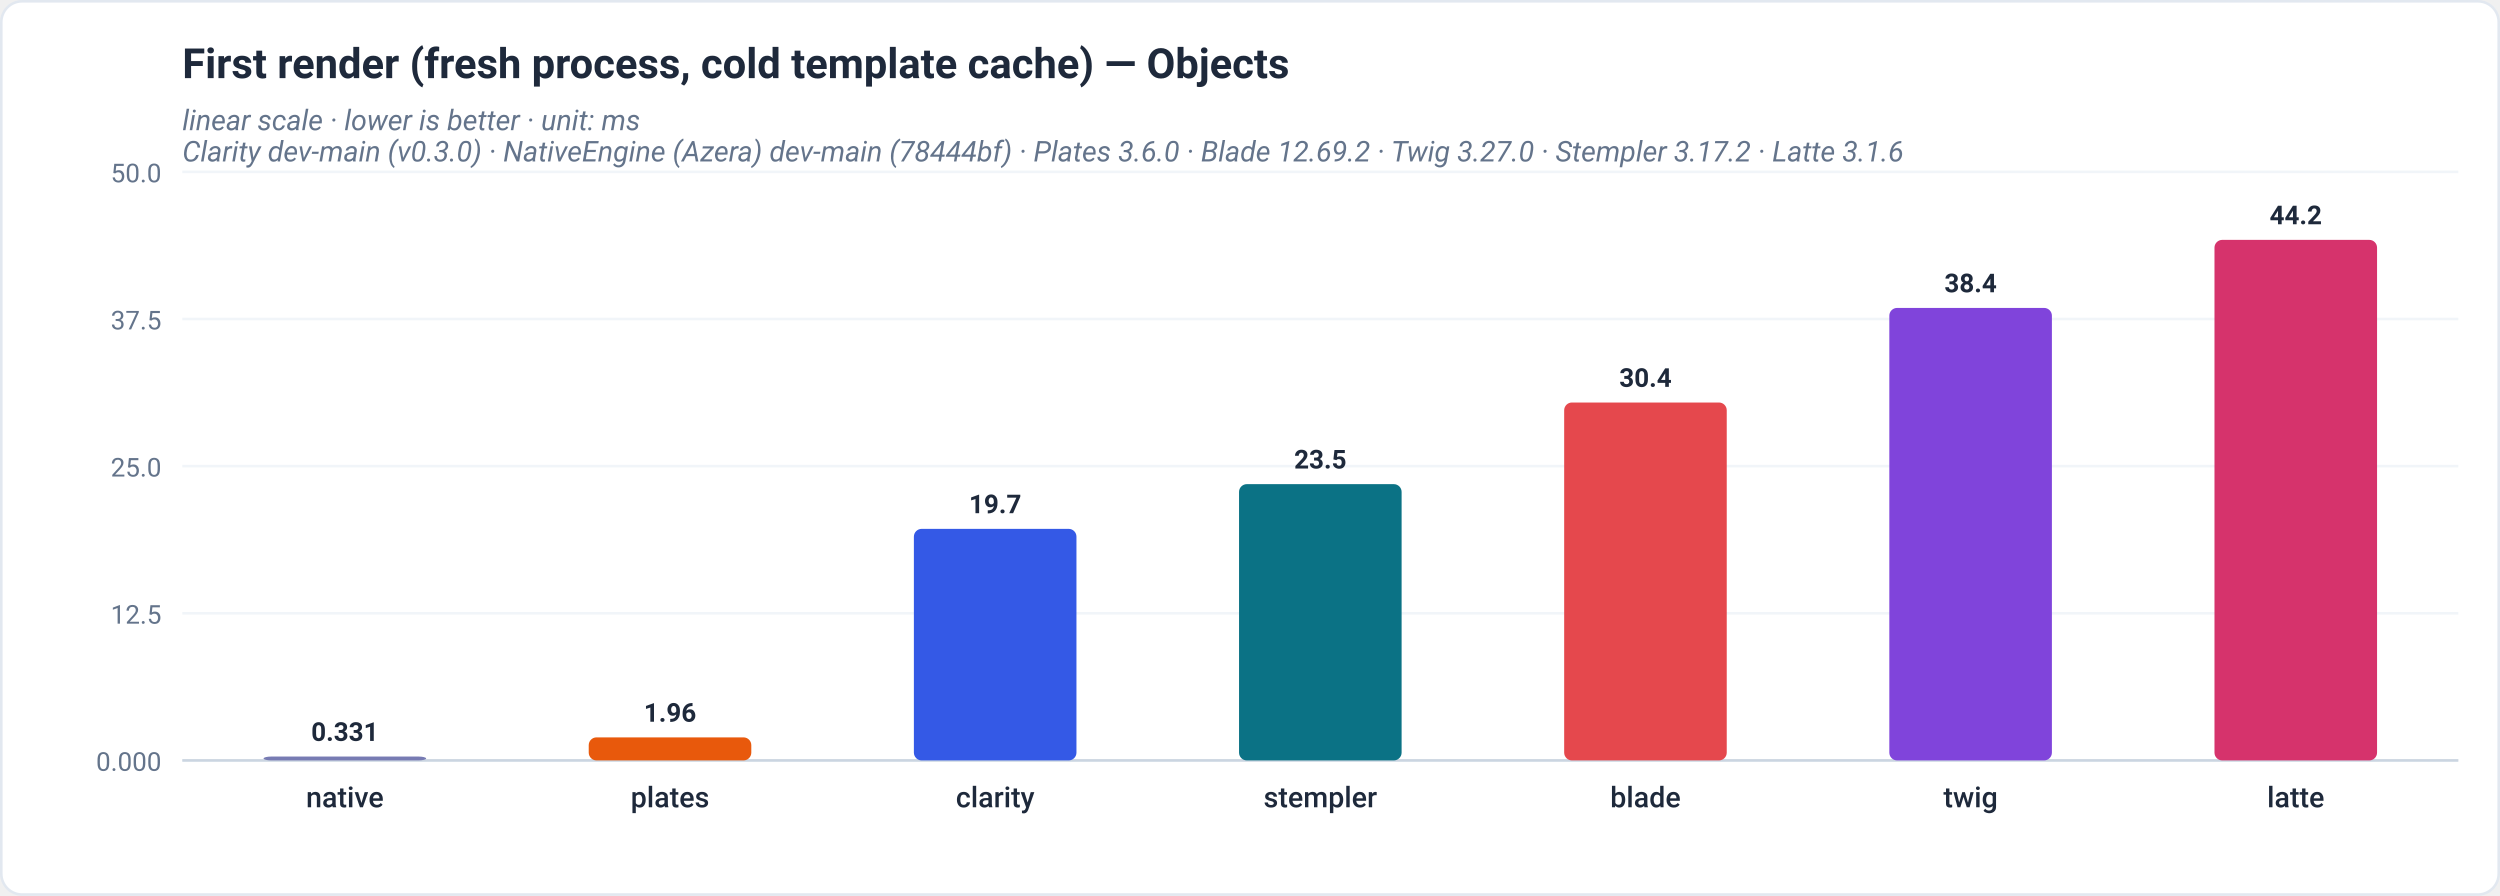
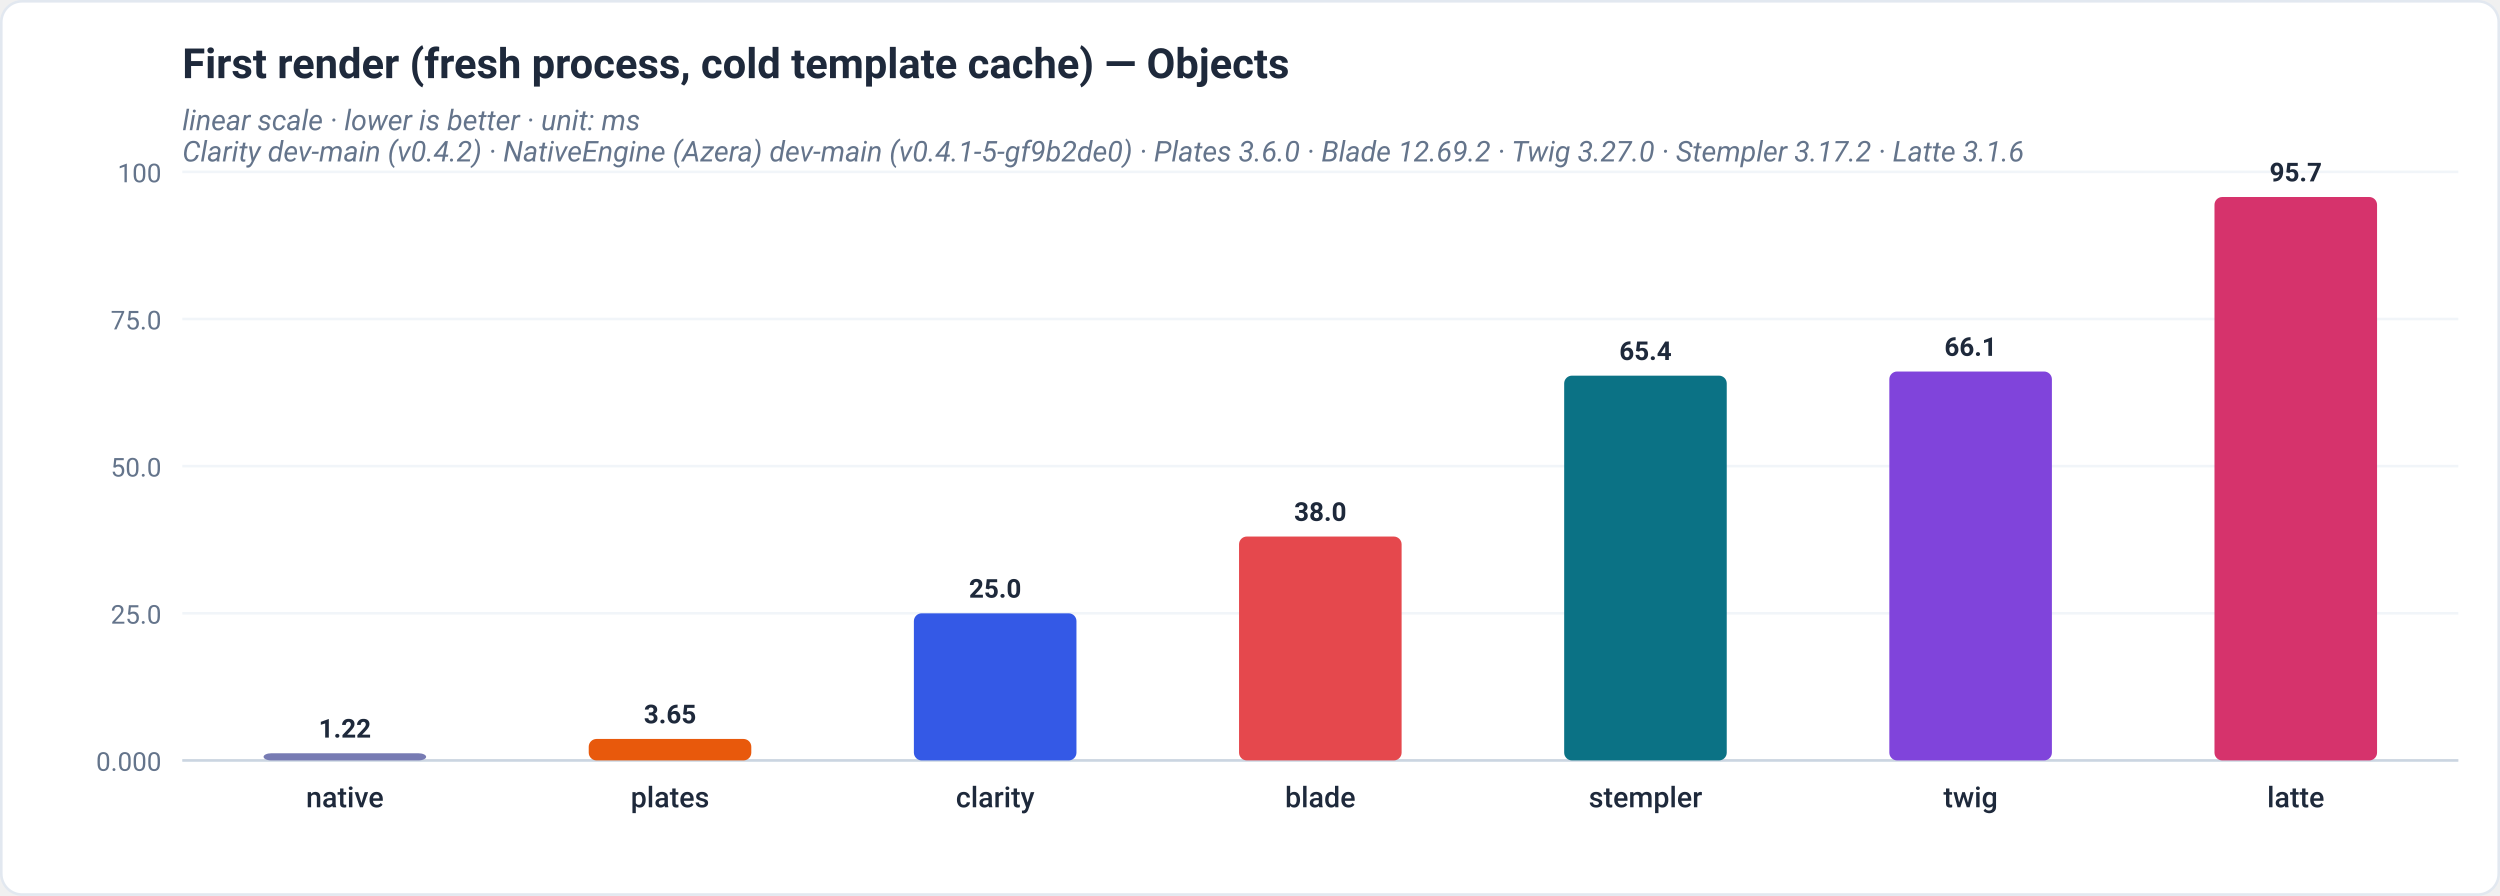
<svg xmlns="http://www.w3.org/2000/svg" viewBox="0 0 960 344" width="960" height="344" role="img" font-family="-apple-system,BlinkMacSystemFont,'Segoe UI',Roboto,Helvetica,Arial,sans-serif">
  <rect x="0.5" y="0.5" width="959" height="343" rx="8" fill="#ffffff" stroke="#e2e8f0" />
  <text x="70" y="30" font-family="-apple-system,BlinkMacSystemFont,'Segoe UI',Roboto,Helvetica,Arial,sans-serif" font-size="16" font-weight="700" fill="#1e293b" text-anchor="start">First render (fresh process, cold template cache) — Objects</text>
  <text x="70" y="50" font-family="-apple-system,BlinkMacSystemFont,'Segoe UI',Roboto,Helvetica,Arial,sans-serif" font-size="11" font-weight="400" fill="#64748b" text-anchor="start" font-style="italic">linear scale · lower is better · unit: ms</text>
-   <text x="70" y="62" font-family="-apple-system,BlinkMacSystemFont,'Segoe UI',Roboto,Helvetica,Arial,sans-serif" font-size="11" font-weight="400" fill="#64748b" text-anchor="start" font-style="italic">Clarity dev-main (v0.3.0) · NativeEngine (Azera) dev-main (78444bf) · Plates 3.6.0 · Blade 12.69.2 · Twig 3.27.0 · Stempler 3.17.2 · Latte 3.1.6</text>
+   <text x="70" y="62" font-family="-apple-system,BlinkMacSystemFont,'Segoe UI',Roboto,Helvetica,Arial,sans-serif" font-size="11" font-weight="400" fill="#64748b" text-anchor="start" font-style="italic">Clarity dev-main (v0.4.2) · NativeEngine (Azera) dev-main (v0.4.1-5-gf9b2de0) · Plates 3.6.0 · Blade 12.69.2 · Twig 3.27.0 · Stempler 3.17.2 · Latte 3.1.6</text>
  <line x1="70" y1="292" x2="944" y2="292" stroke="#f1f5f9" stroke-width="1" />
  <text x="62" y="296" font-family="-apple-system,BlinkMacSystemFont,'Segoe UI',Roboto,Helvetica,Arial,sans-serif" font-size="10" font-weight="400" fill="#64748b" text-anchor="end">0.000</text>
  <line x1="70" y1="235.5" x2="944" y2="235.5" stroke="#f1f5f9" stroke-width="1" />
-   <text x="62" y="239.5" font-family="-apple-system,BlinkMacSystemFont,'Segoe UI',Roboto,Helvetica,Arial,sans-serif" font-size="10" font-weight="400" fill="#64748b" text-anchor="end">12.5</text>
+   <text x="62" y="239.5" font-family="-apple-system,BlinkMacSystemFont,'Segoe UI',Roboto,Helvetica,Arial,sans-serif" font-size="10" font-weight="400" fill="#64748b" text-anchor="end">25.0</text>
  <line x1="70" y1="179" x2="944" y2="179" stroke="#f1f5f9" stroke-width="1" />
-   <text x="62" y="183" font-family="-apple-system,BlinkMacSystemFont,'Segoe UI',Roboto,Helvetica,Arial,sans-serif" font-size="10" font-weight="400" fill="#64748b" text-anchor="end">25.0</text>
+   <text x="62" y="183" font-family="-apple-system,BlinkMacSystemFont,'Segoe UI',Roboto,Helvetica,Arial,sans-serif" font-size="10" font-weight="400" fill="#64748b" text-anchor="end">50.0</text>
  <line x1="70" y1="122.5" x2="944" y2="122.5" stroke="#f1f5f9" stroke-width="1" />
-   <text x="62" y="126.5" font-family="-apple-system,BlinkMacSystemFont,'Segoe UI',Roboto,Helvetica,Arial,sans-serif" font-size="10" font-weight="400" fill="#64748b" text-anchor="end">37.5</text>
+   <text x="62" y="126.5" font-family="-apple-system,BlinkMacSystemFont,'Segoe UI',Roboto,Helvetica,Arial,sans-serif" font-size="10" font-weight="400" fill="#64748b" text-anchor="end">75.0</text>
  <line x1="70" y1="66" x2="944" y2="66" stroke="#f1f5f9" stroke-width="1" />
-   <text x="62" y="70" font-family="-apple-system,BlinkMacSystemFont,'Segoe UI',Roboto,Helvetica,Arial,sans-serif" font-size="10" font-weight="400" fill="#64748b" text-anchor="end">50.0</text>
+   <text x="62" y="70" font-family="-apple-system,BlinkMacSystemFont,'Segoe UI',Roboto,Helvetica,Arial,sans-serif" font-size="10" font-weight="400" fill="#64748b" text-anchor="end">100</text>
  <line x1="70" y1="292" x2="944" y2="292" stroke="#cbd5e1" stroke-width="1" />
-   <rect x="101.21" y="290.51" width="62.43" height="1.49" rx="3" fill="#777bb3" />
-   <text x="132.43" y="284.51" font-family="-apple-system,BlinkMacSystemFont,'Segoe UI',Roboto,Helvetica,Arial,sans-serif" font-size="10" font-weight="600" fill="#1e293b" text-anchor="middle">0.331</text>
+   <rect x="101.21" y="289.25" width="62.43" height="2.75" rx="3" fill="#777bb3" />
+   <text x="132.43" y="283.25" font-family="-apple-system,BlinkMacSystemFont,'Segoe UI',Roboto,Helvetica,Arial,sans-serif" font-size="10" font-weight="600" fill="#1e293b" text-anchor="middle">1.22</text>
  <text x="132.43" y="310" font-family="-apple-system,BlinkMacSystemFont,'Segoe UI',Roboto,Helvetica,Arial,sans-serif" font-size="11" font-weight="500" fill="#1e293b" text-anchor="middle">native</text>
-   <rect x="226.07" y="283.15" width="62.43" height="8.85" rx="3" fill="#e8590c" />
-   <text x="257.29" y="277.15" font-family="-apple-system,BlinkMacSystemFont,'Segoe UI',Roboto,Helvetica,Arial,sans-serif" font-size="10" font-weight="600" fill="#1e293b" text-anchor="middle">1.96</text>
+   <rect x="226.07" y="283.76" width="62.43" height="8.24" rx="3" fill="#e8590c" />
+   <text x="257.29" y="277.76" font-family="-apple-system,BlinkMacSystemFont,'Segoe UI',Roboto,Helvetica,Arial,sans-serif" font-size="10" font-weight="600" fill="#1e293b" text-anchor="middle">3.65</text>
  <text x="257.29" y="310" font-family="-apple-system,BlinkMacSystemFont,'Segoe UI',Roboto,Helvetica,Arial,sans-serif" font-size="11" font-weight="500" fill="#1e293b" text-anchor="middle">plates</text>
-   <rect x="350.93" y="203.08" width="62.43" height="88.92" rx="3" fill="#3459e6" />
-   <text x="382.14" y="197.08" font-family="-apple-system,BlinkMacSystemFont,'Segoe UI',Roboto,Helvetica,Arial,sans-serif" font-size="10" font-weight="600" fill="#1e293b" text-anchor="middle">19.7</text>
+   <rect x="350.93" y="235.51" width="62.43" height="56.49" rx="3" fill="#3459e6" />
+   <text x="382.14" y="229.51" font-family="-apple-system,BlinkMacSystemFont,'Segoe UI',Roboto,Helvetica,Arial,sans-serif" font-size="10" font-weight="600" fill="#1e293b" text-anchor="middle">25.0</text>
  <text x="382.14" y="310" font-family="-apple-system,BlinkMacSystemFont,'Segoe UI',Roboto,Helvetica,Arial,sans-serif" font-size="11" font-weight="500" fill="#1e293b" text-anchor="middle">clarity</text>
-   <rect x="475.79" y="185.91" width="62.43" height="106.09" rx="3" fill="#0b7285" />
-   <text x="507" y="179.91" font-family="-apple-system,BlinkMacSystemFont,'Segoe UI',Roboto,Helvetica,Arial,sans-serif" font-size="10" font-weight="600" fill="#1e293b" text-anchor="middle">23.5</text>
-   <text x="507" y="310" font-family="-apple-system,BlinkMacSystemFont,'Segoe UI',Roboto,Helvetica,Arial,sans-serif" font-size="11" font-weight="500" fill="#1e293b" text-anchor="middle">stempler</text>
-   <rect x="600.64" y="154.56" width="62.43" height="137.44" rx="3" fill="#e5484d" />
-   <text x="631.86" y="148.56" font-family="-apple-system,BlinkMacSystemFont,'Segoe UI',Roboto,Helvetica,Arial,sans-serif" font-size="10" font-weight="600" fill="#1e293b" text-anchor="middle">30.4</text>
-   <text x="631.86" y="310" font-family="-apple-system,BlinkMacSystemFont,'Segoe UI',Roboto,Helvetica,Arial,sans-serif" font-size="11" font-weight="500" fill="#1e293b" text-anchor="middle">blade</text>
-   <rect x="725.5" y="118.24" width="62.43" height="173.76" rx="3" fill="#8044db" />
-   <text x="756.71" y="112.24" font-family="-apple-system,BlinkMacSystemFont,'Segoe UI',Roboto,Helvetica,Arial,sans-serif" font-size="10" font-weight="600" fill="#1e293b" text-anchor="middle">38.4</text>
+   <rect x="475.79" y="206.03" width="62.43" height="85.97" rx="3" fill="#e5484d" />
+   <text x="507" y="200.03" font-family="-apple-system,BlinkMacSystemFont,'Segoe UI',Roboto,Helvetica,Arial,sans-serif" font-size="10" font-weight="600" fill="#1e293b" text-anchor="middle">38.0</text>
+   <text x="507" y="310" font-family="-apple-system,BlinkMacSystemFont,'Segoe UI',Roboto,Helvetica,Arial,sans-serif" font-size="11" font-weight="500" fill="#1e293b" text-anchor="middle">blade</text>
+   <rect x="600.64" y="144.25" width="62.43" height="147.75" rx="3" fill="#0b7285" />
+   <text x="631.86" y="138.25" font-family="-apple-system,BlinkMacSystemFont,'Segoe UI',Roboto,Helvetica,Arial,sans-serif" font-size="10" font-weight="600" fill="#1e293b" text-anchor="middle">65.4</text>
+   <text x="631.86" y="310" font-family="-apple-system,BlinkMacSystemFont,'Segoe UI',Roboto,Helvetica,Arial,sans-serif" font-size="11" font-weight="500" fill="#1e293b" text-anchor="middle">stempler</text>
+   <rect x="725.5" y="142.66" width="62.43" height="149.34" rx="3" fill="#8044db" />
+   <text x="756.71" y="136.66" font-family="-apple-system,BlinkMacSystemFont,'Segoe UI',Roboto,Helvetica,Arial,sans-serif" font-size="10" font-weight="600" fill="#1e293b" text-anchor="middle">66.1</text>
  <text x="756.71" y="310" font-family="-apple-system,BlinkMacSystemFont,'Segoe UI',Roboto,Helvetica,Arial,sans-serif" font-size="11" font-weight="500" fill="#1e293b" text-anchor="middle">twig</text>
-   <rect x="850.36" y="92.11" width="62.43" height="199.89" rx="3" fill="#d6336c" />
-   <text x="881.57" y="86.11" font-family="-apple-system,BlinkMacSystemFont,'Segoe UI',Roboto,Helvetica,Arial,sans-serif" font-size="10" font-weight="600" fill="#1e293b" text-anchor="middle">44.2</text>
+   <rect x="850.36" y="75.65" width="62.43" height="216.35" rx="3" fill="#d6336c" />
+   <text x="881.57" y="69.65" font-family="-apple-system,BlinkMacSystemFont,'Segoe UI',Roboto,Helvetica,Arial,sans-serif" font-size="10" font-weight="600" fill="#1e293b" text-anchor="middle">95.7</text>
  <text x="881.57" y="310" font-family="-apple-system,BlinkMacSystemFont,'Segoe UI',Roboto,Helvetica,Arial,sans-serif" font-size="11" font-weight="500" fill="#1e293b" text-anchor="middle">latte</text>
</svg>
